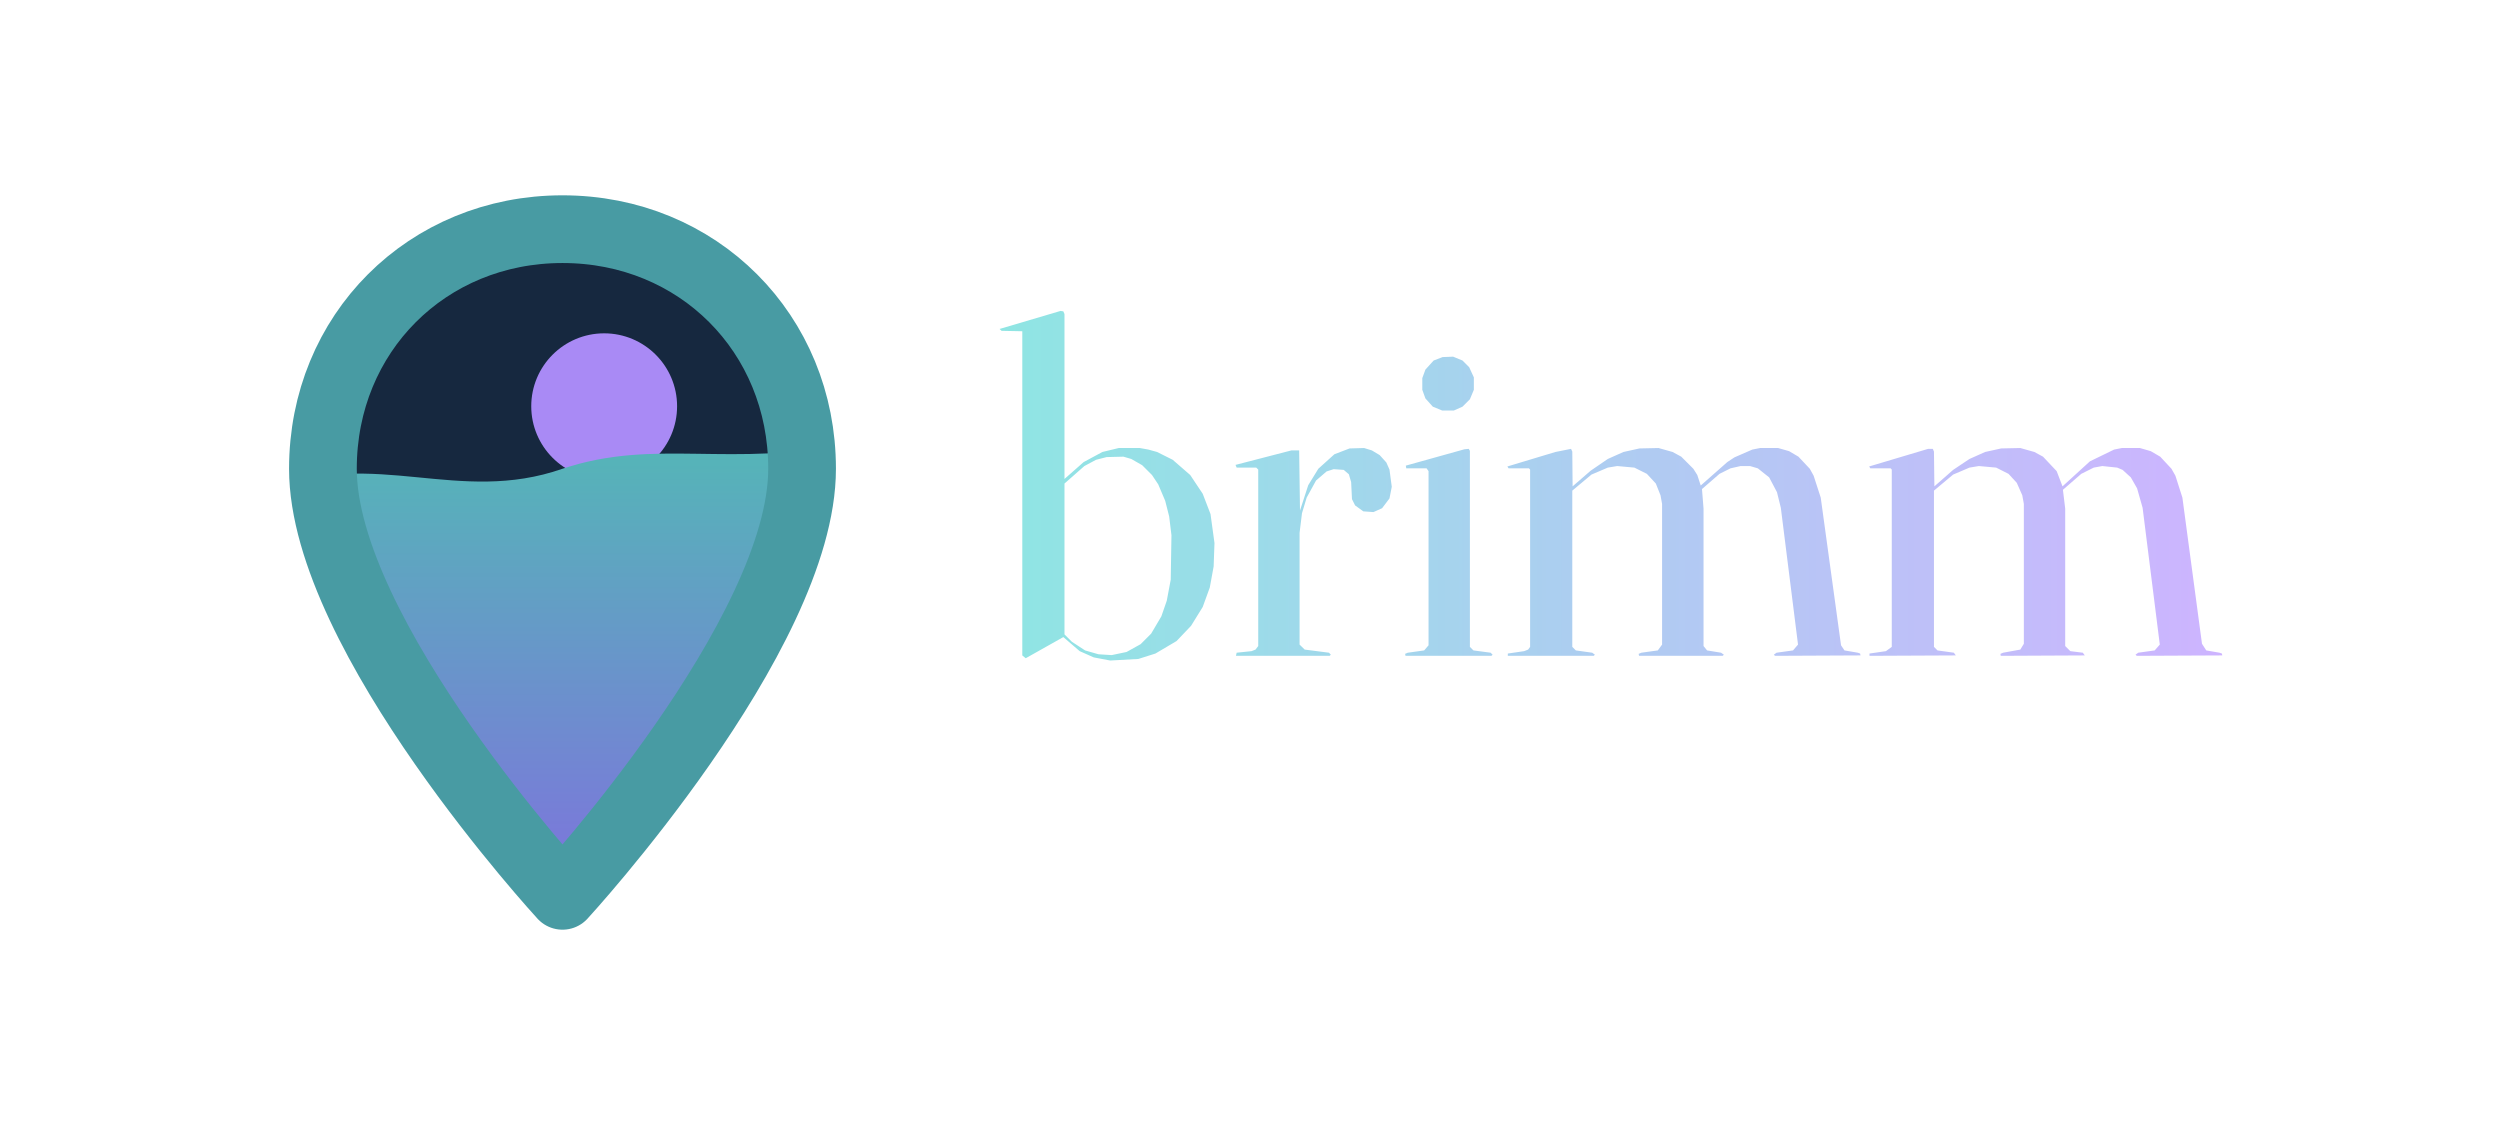
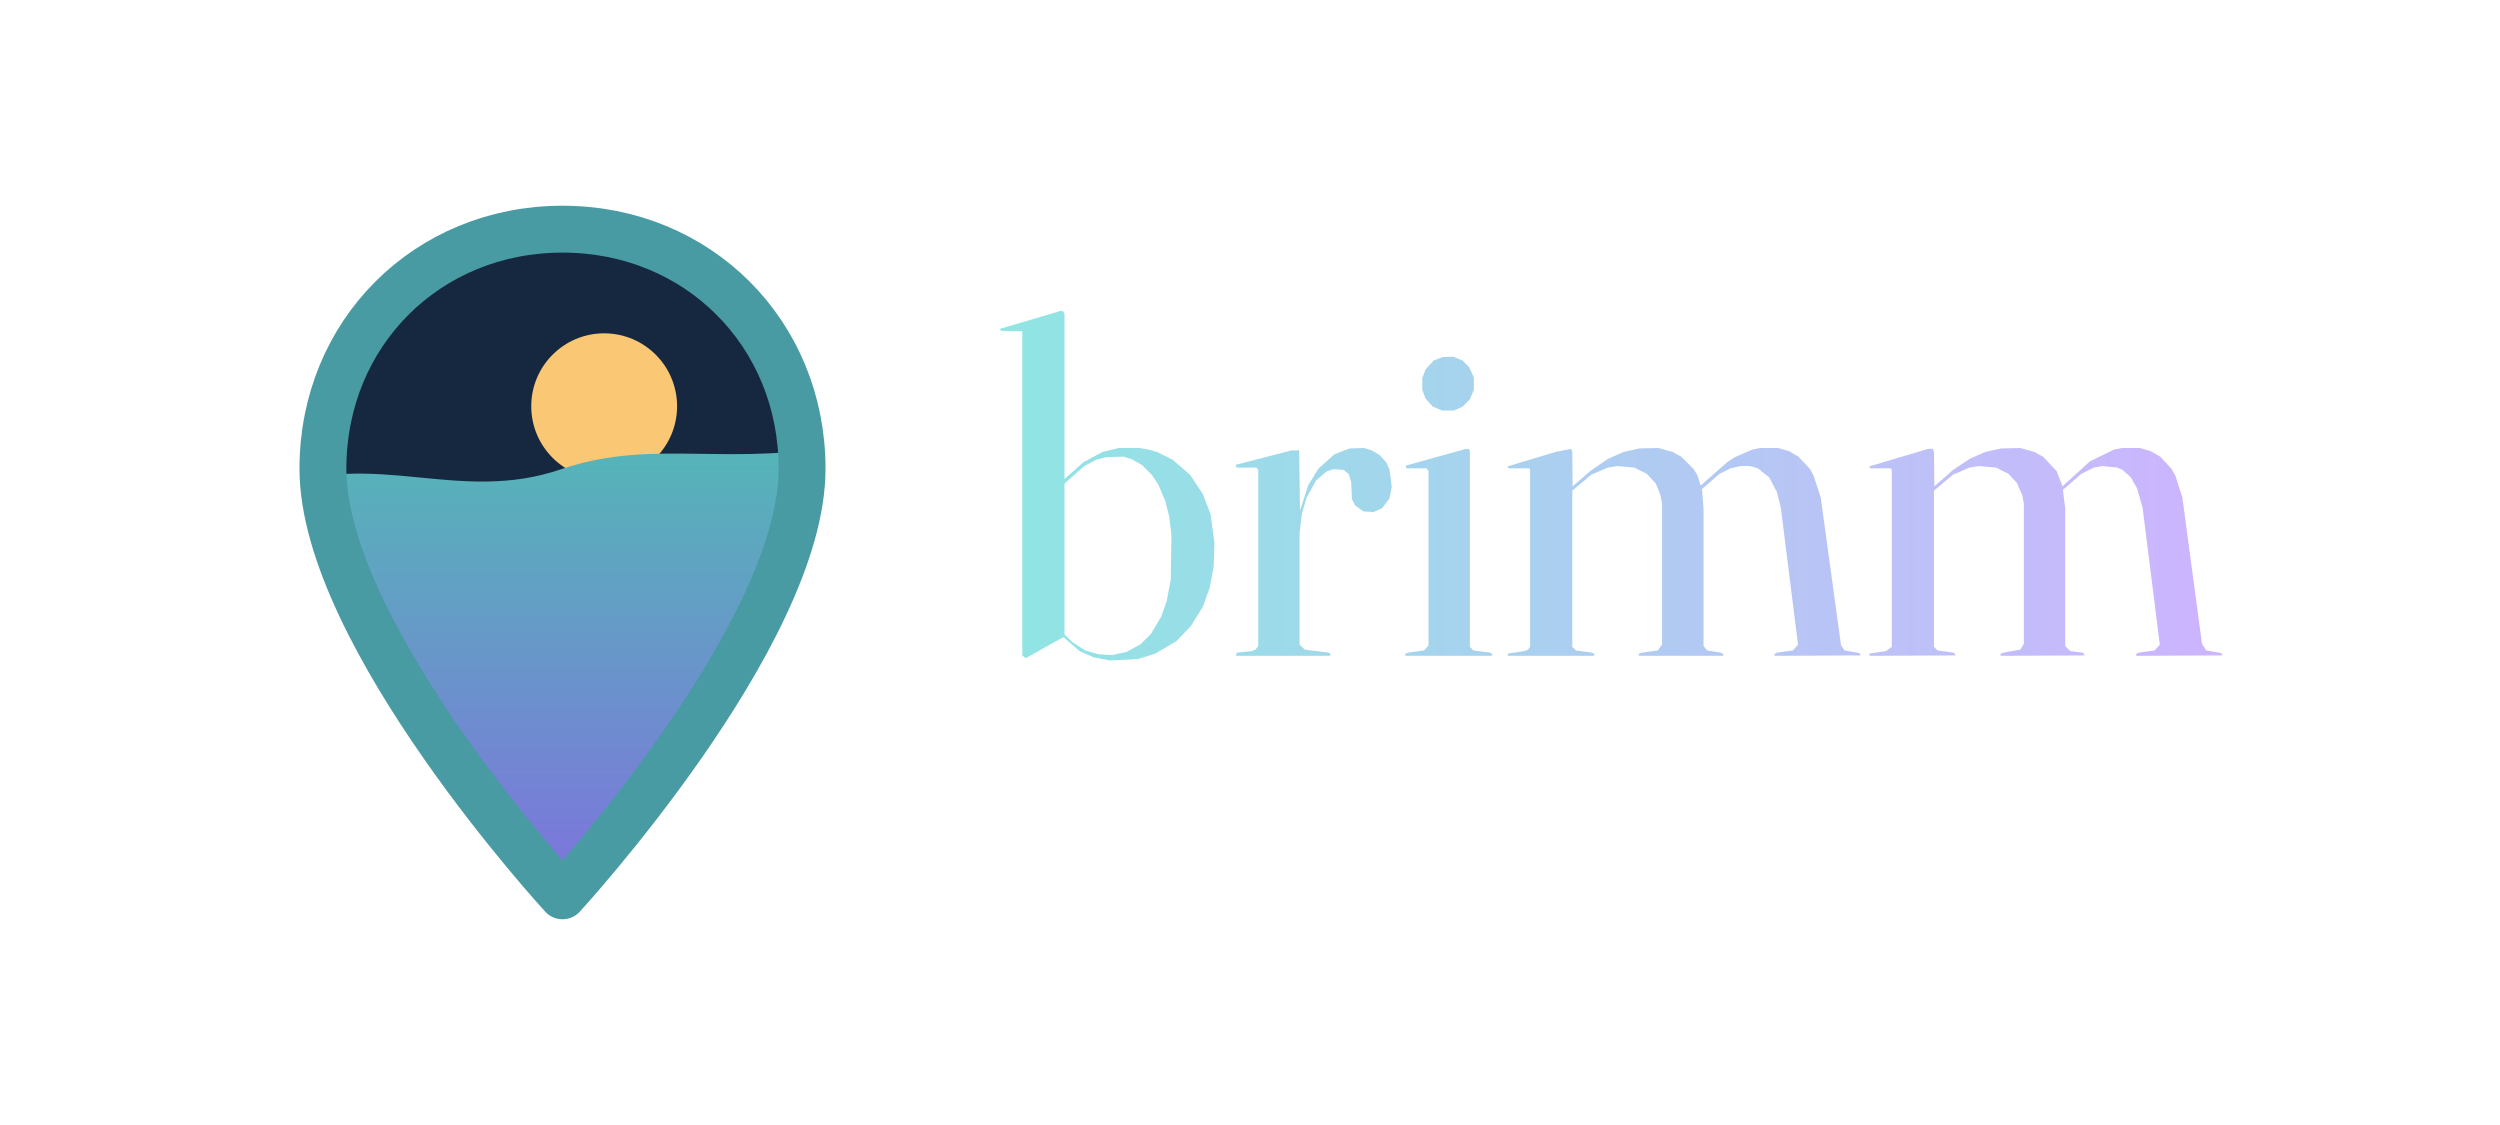
<svg xmlns="http://www.w3.org/2000/svg" viewBox="0 0 240 108" width="240" height="108">
  <defs>
    <linearGradient id="whd" x1="0" y1="0" x2="0" y2="1">
      <stop offset="0" stop-color="#54B6B7" />
      <stop offset="1" stop-color="#8469E3" />
    </linearGradient>
    <clipPath id="chd">
      <path d="M54 22 C 41 22, 31 32, 31 45 C 31 61, 54 86, 54 86 C 54 86, 77 61, 77 45 C 77 32, 67 22, 54 22 Z" />
    </clipPath>
    <linearGradient id="thd" x1="0" y1="0" x2="1" y2="0">
      <stop offset="0" stop-color="#8FE5E3" />
      <stop offset="1" stop-color="#CDB4FF" />
    </linearGradient>
  </defs>
  <g transform="translate(0,0)">
    <path d="M54 22 C 41 22, 31 32, 31 45 C 31 61, 54 86, 54 86 C 54 86, 77 61, 77 45 C 77 32, 67 22, 54 22 Z" fill="#16283F" />
-     <circle cx="58" cy="39" r="7" fill="#A98AF5" />
+     <circle cx="58" cy="39" r="7" fill="#FAC775" />
    <path d="M26 47 C 36 43, 44 48.5, 54 45 C 63 42, 70 45, 82 42.5 L 82 92 L 26 92 Z" fill="url(#whd)" clip-path="url(#chd)" />
-     <path d="M54 22 C 41 22, 31 32, 31 45 C 31 61, 54 86, 54 86 C 54 86, 77 61, 77 45 C 77 32, 67 22, 54 22 Z" fill="none" stroke="#489BA3" stroke-width="6.5" stroke-linejoin="round" />
+     <path d="M54 22 C 41 22, 31 32, 31 45 C 31 61, 54 86, 54 86 C 54 86, 77 61, 77 45 C 77 32, 67 22, 54 22 Z" fill="none" stroke="#489BA3" stroke-width="4.5" stroke-linejoin="round" />
  </g>
  <path fill-rule="evenodd" fill="url(#thd)" d="M101.81 29.85L102.08 29.89L102.19 30.15L102.19 45.98L104.03 44.36L105.83 43.39L107.40 43.01L109.42 43.01L110.25 43.16L111.08 43.39L112.58 44.14L114.26 45.60L115.46 47.40L116.21 49.35L116.59 52.13L116.51 54.38L116.14 56.40L115.46 58.27L114.34 60.08L112.95 61.54L110.92 62.74L109.28 63.26L106.58 63.41L105.00 63.11L103.65 62.51L102.08 61.16L98.47 63.19L98.14 62.92L98.14 31.80L96.15 31.76L95.96 31.58L101.81 29.85ZM138.49 34.28L139.50 34.24L140.40 34.61L141.04 35.25L141.49 36.23L141.49 37.42L141.11 38.33L140.40 39.04L139.57 39.41L138.45 39.41L137.55 39.04L136.84 38.25L136.54 37.42L136.54 36.30L136.84 35.48L137.63 34.61L138.49 34.28ZM129.56 43.05L130.95 43.01L131.70 43.24L132.45 43.69L133.09 44.40L133.39 45.08L133.61 46.73L133.39 47.85L132.68 48.79L131.85 49.16L130.88 49.09L130.09 48.52L129.79 47.92L129.71 46.28L129.49 45.53L129.00 45.11L128.03 45.04L127.35 45.26L126.34 46.13L125.44 47.77L124.99 49.27L124.76 51.15L124.76 61.88L125.25 62.36L127.58 62.66L127.76 62.85L127.65 62.96L118.65 62.96L118.72 62.66L120.15 62.51L120.53 62.36L120.79 62.02L120.79 45.08L120.60 44.89L118.72 44.89L118.61 44.63L123.97 43.24L124.72 43.24L124.80 49.01L125.59 46.58L126.56 45.00L128.10 43.61L129.56 43.05ZM157.39 43.05L159.22 43.01L160.57 43.39L161.40 43.84L162.56 45.00L162.94 45.60L163.27 46.61L165.82 44.36L166.50 43.91L168.22 43.16L168.97 43.01L170.70 43.01L171.75 43.31L172.65 43.84L173.74 45.00L174.11 45.67L174.79 47.77L176.74 61.95L177.07 62.44L178.35 62.66L178.57 62.74L178.61 62.92L170.40 62.96L170.29 62.85L170.55 62.66L172.13 62.44L172.61 61.88L170.96 48.75L170.59 47.25L169.84 45.83L168.75 44.96L168.00 44.74L167.10 44.74L166.13 44.96L165.07 45.49L163.39 46.95L163.54 48.83L163.54 62.02L163.88 62.44L165.22 62.66L165.49 62.85L165.38 62.96L157.35 62.96L157.31 62.77L157.57 62.66L159.15 62.44L159.56 61.88L159.56 48.38L159.41 47.55L158.96 46.42L158.10 45.49L156.90 44.89L155.25 44.74L154.35 44.89L152.78 45.56L150.94 47.10L150.94 62.10L151.28 62.44L152.85 62.66L153.11 62.85L153.00 62.96L144.75 62.96L144.75 62.74L146.32 62.51L146.70 62.36L146.89 62.10L146.89 45.08L146.78 44.96L144.82 44.96L144.71 44.78L149.32 43.39L150.82 43.09L150.94 43.35L150.97 46.69L152.70 45.19L154.35 44.06L155.85 43.39L157.39 43.05ZM192.11 43.05L193.95 43.01L195.30 43.39L196.13 43.84L197.44 45.23L198.00 46.69L200.63 44.29L202.95 43.16L203.70 43.01L205.43 43.01L206.47 43.31L207.38 43.84L208.46 45.00L208.84 45.67L209.51 47.77L211.39 61.80L211.80 62.44L213.07 62.66L213.30 62.74L213.34 62.92L205.13 62.96L205.01 62.85L205.27 62.66L206.85 62.44L207.34 61.88L205.69 48.75L205.16 46.88L204.56 45.83L203.77 45.11L203.25 44.89L201.82 44.74L201.00 44.89L199.80 45.49L198.04 47.02L198.26 48.83L198.26 62.02L198.75 62.51L199.95 62.66L200.14 62.92L192.07 62.96L192.04 62.77L192.30 62.66L193.95 62.36L194.29 61.80L194.29 48.38L194.14 47.55L193.61 46.35L192.82 45.49L191.63 44.89L189.97 44.74L189.07 44.89L187.50 45.56L185.66 47.10L185.66 62.10L186.00 62.44L187.57 62.66L187.76 62.92L179.47 62.96L179.47 62.74L181.05 62.51L181.61 62.10L181.61 45.08L181.50 44.96L179.55 44.96L179.44 44.78L185.10 43.09L185.55 43.09L185.66 43.35L185.70 46.69L187.50 45.11L189.07 44.06L190.57 43.39L192.11 43.05ZM140.59 43.13L141.00 43.09L141.11 43.28L141.11 62.10L141.45 62.44L143.10 62.66L143.29 62.85L143.18 62.96L134.93 62.96L134.89 62.77L135.15 62.66L136.72 62.44L137.14 61.95L137.14 45.23L136.95 44.96L135.00 44.96L134.96 44.70L140.59 43.13ZM106.24 43.88L107.85 43.84L108.60 44.06L109.65 44.66L110.59 45.60L111.19 46.50L111.86 48.08L112.24 49.58L112.46 51.38L112.39 55.65L112.01 57.67L111.49 59.17L110.51 60.83L109.50 61.84L108.15 62.59L106.72 62.89L105.45 62.81L104.17 62.44L102.90 61.61L102.19 60.90L102.19 46.42L104.10 44.74L105.22 44.14L106.24 43.88Z" />
</svg>
